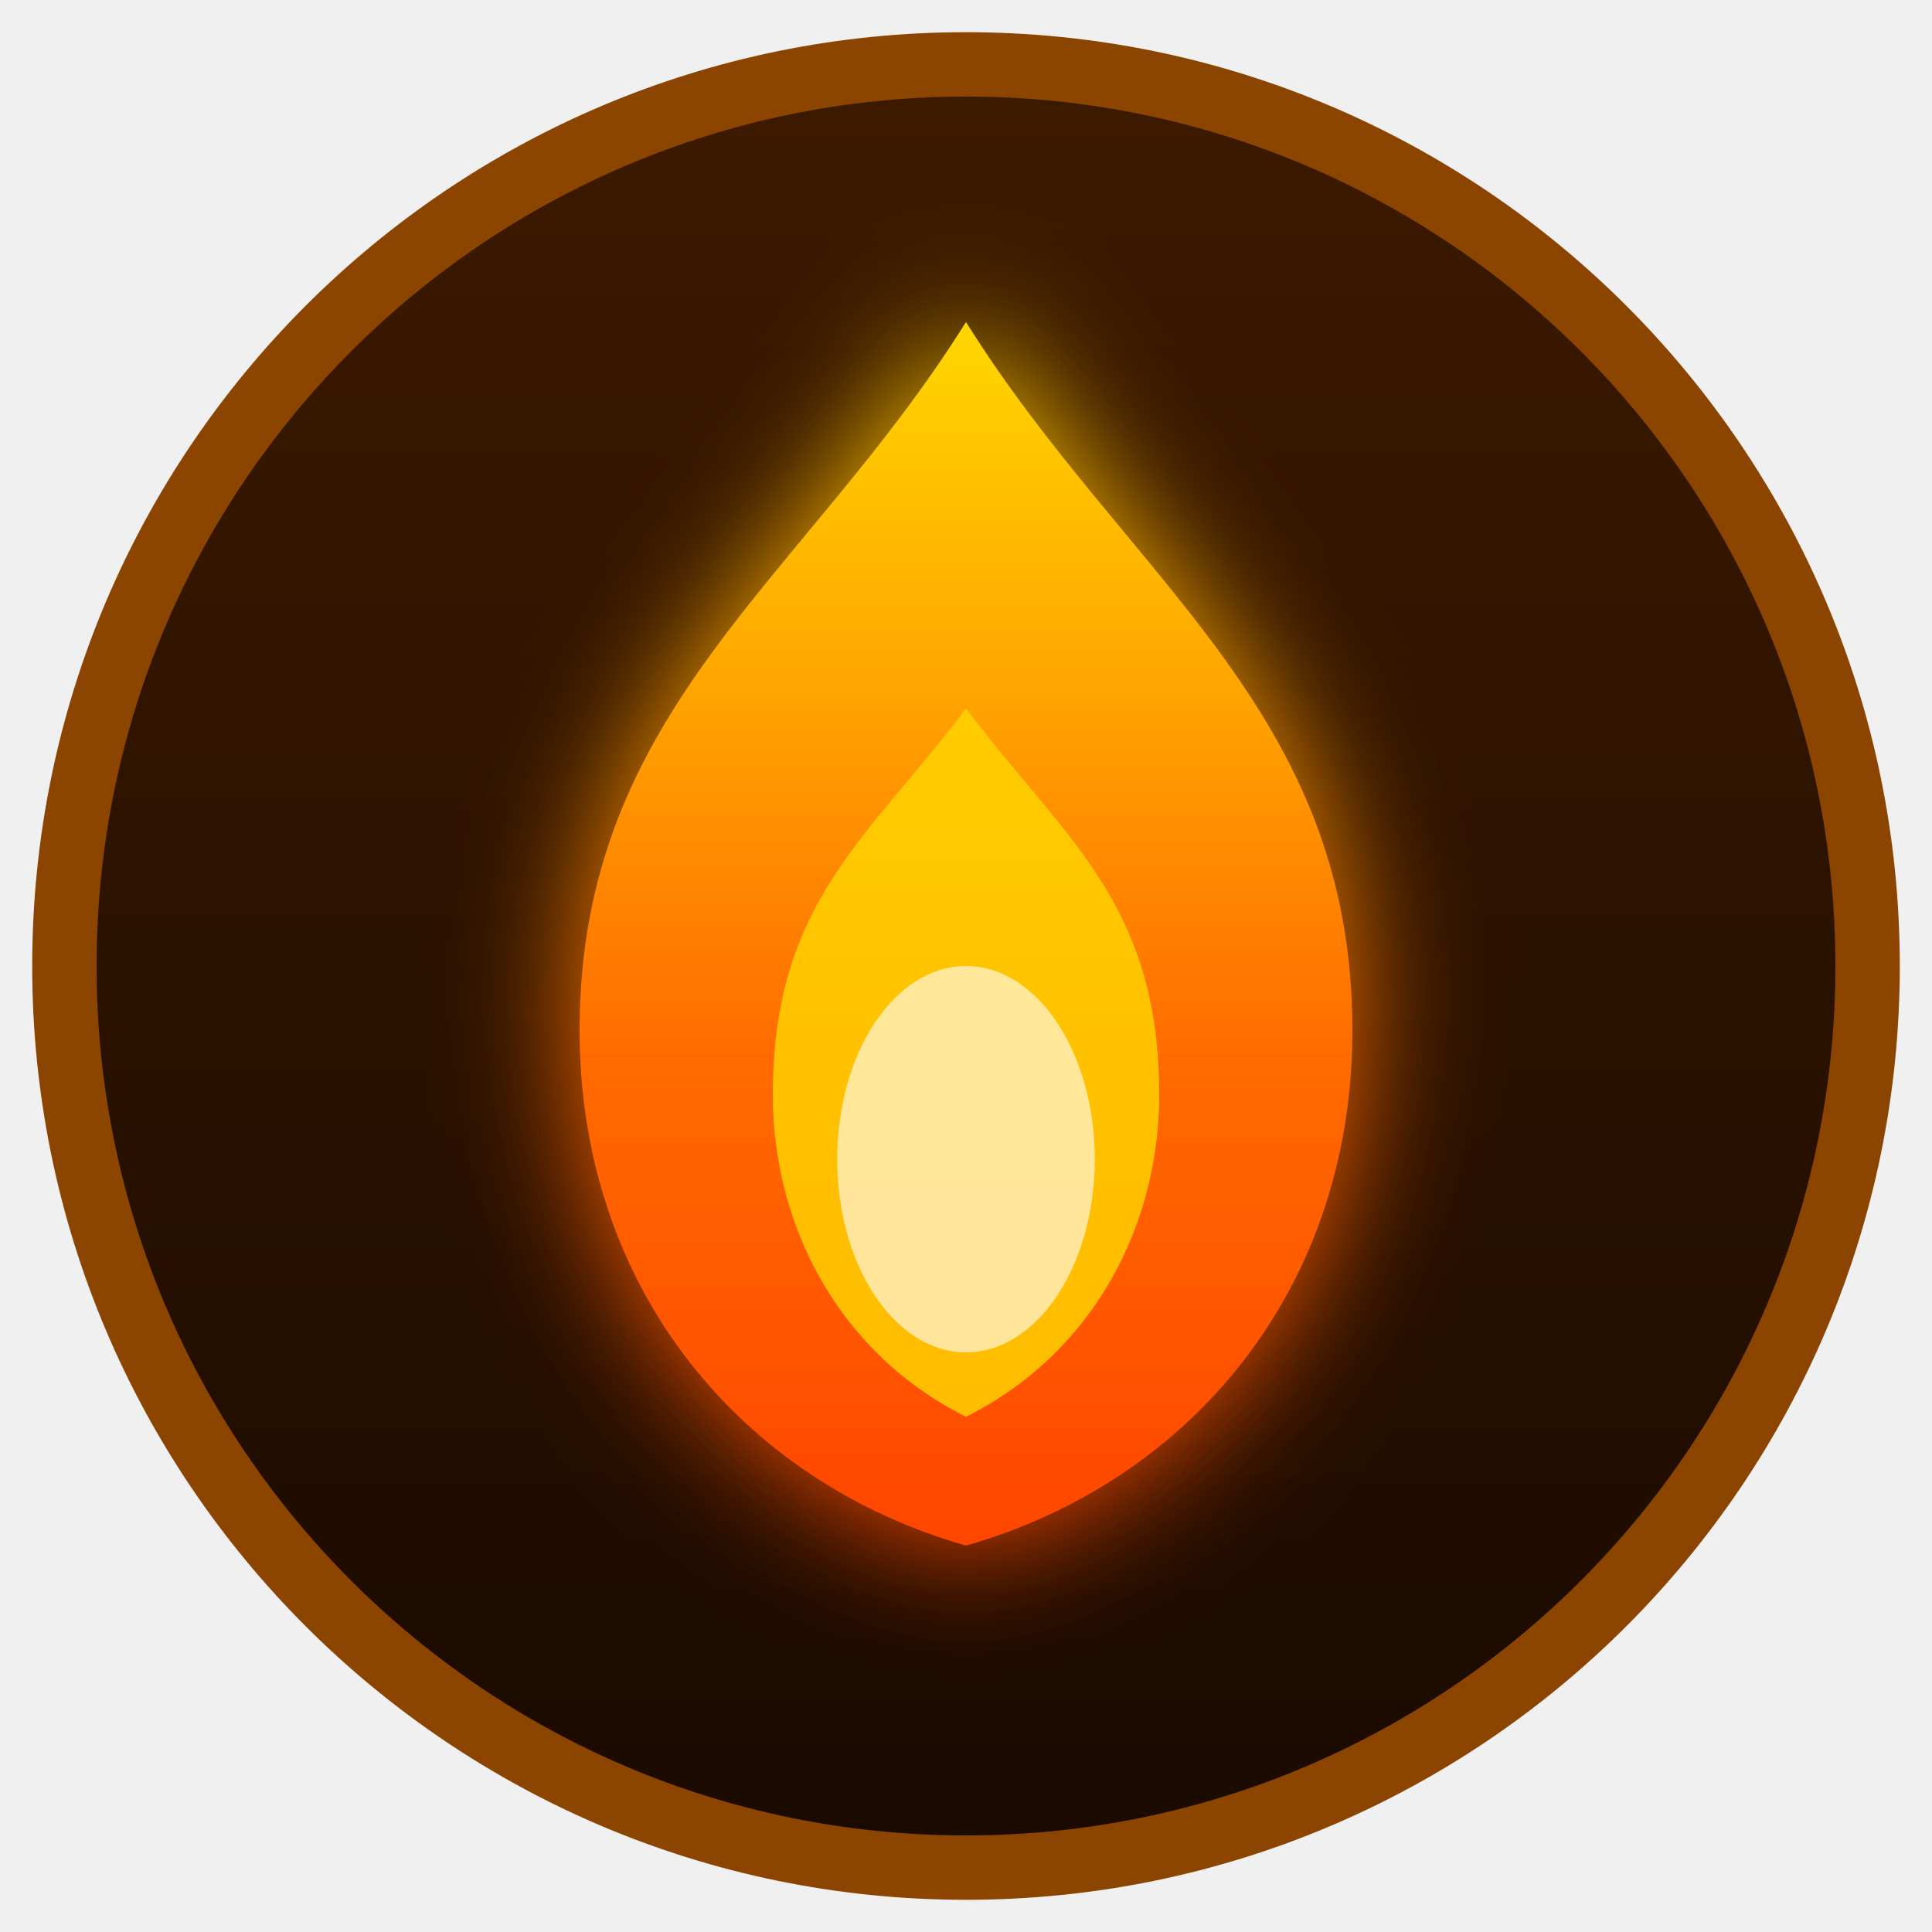
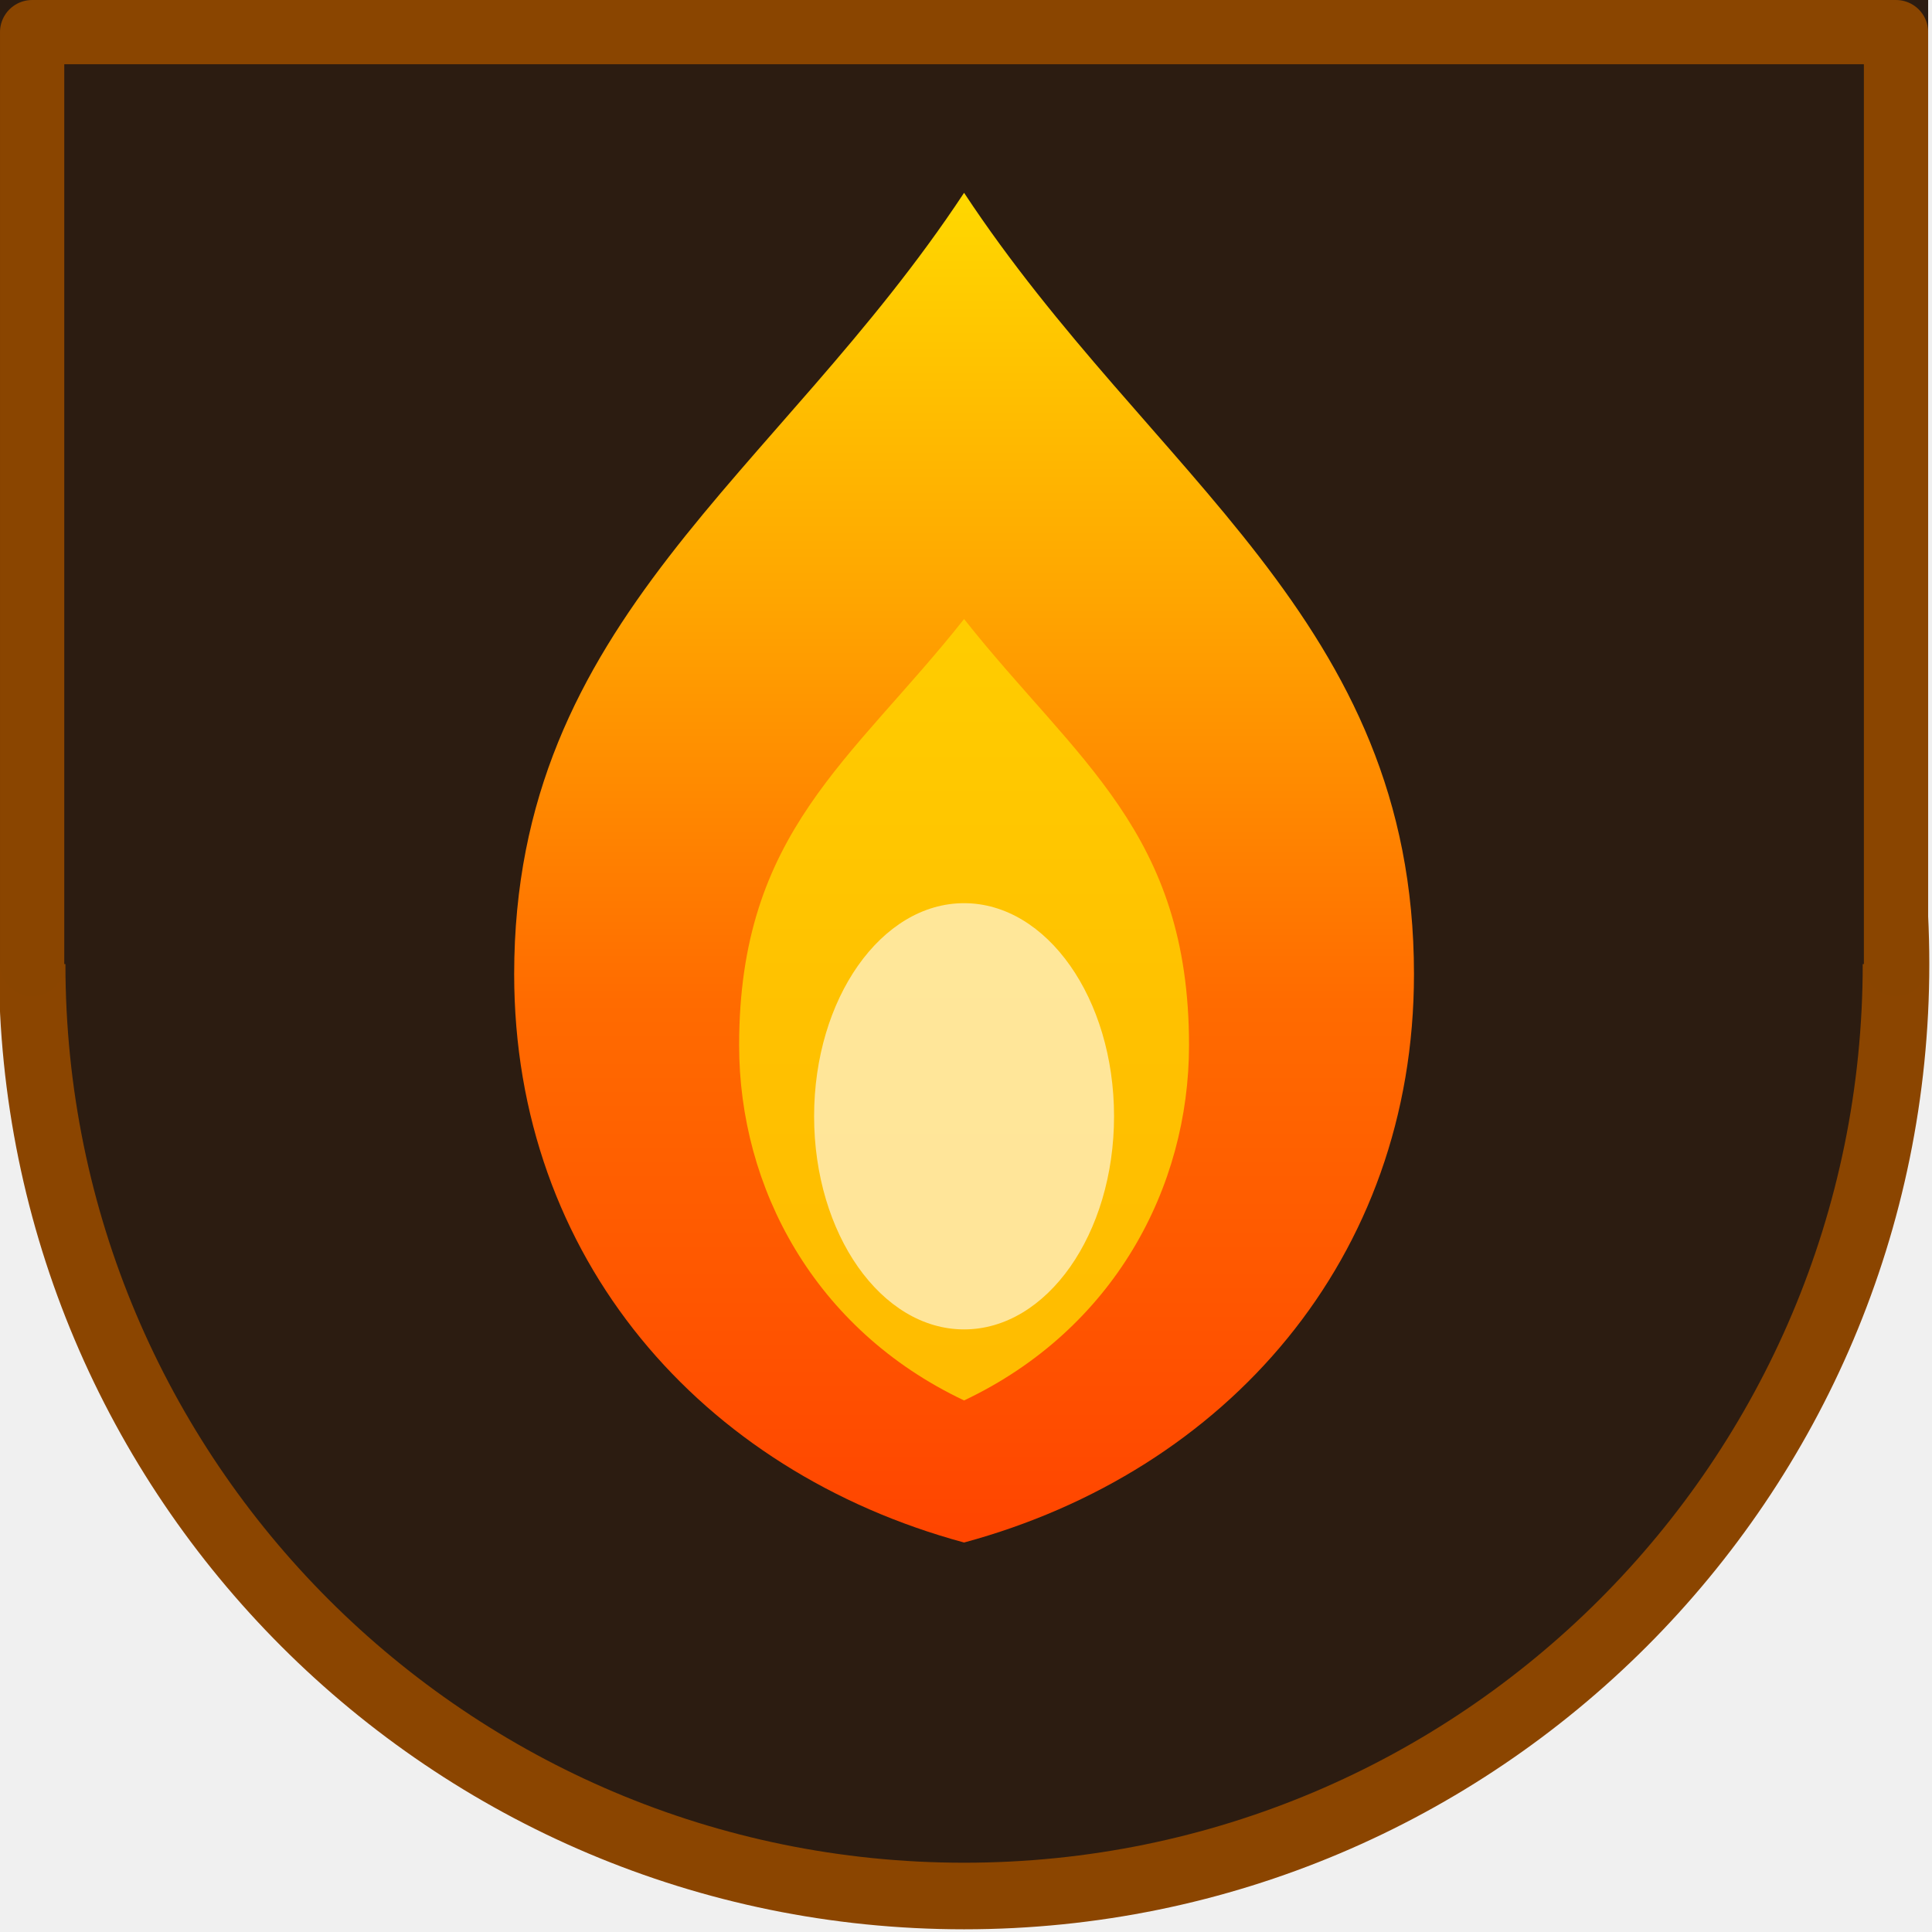
- <svg xmlns="http://www.w3.org/2000/svg" viewBox="0 0 60 60">
+ <svg xmlns="http://www.w3.org/2000/svg" width="100%" height="100%" viewBox="0 0 334 334" version="1.1" xml:space="preserve" style="fill-rule:evenodd;clip-rule:evenodd;">
+   <circle cx="166.667" cy="166.667" r="166.667" style="fill:#2c1c11;" />
+   <circle cx="166.667" cy="166.667" r="161.111" style="fill:none;stroke:#8b4500;stroke-width:11.51px;" />
+   <rect x="0" y="0" width="333.333" height="166.667" style="fill:#2c1c11;" />
+   <path d="M5.556,166.667l0,-161.111l322.222,-0l0,161.111" style="fill:none;stroke:#8a4500;stroke-width:11.11px;stroke-linecap:round;stroke-linejoin:round;stroke-miterlimit:1.5;" />
+   <path d="M166.667,33.333c32.407,49.123 77.778,73.684 77.778,135.088c0,49.123 -32.407,85.965 -77.778,98.246c-45.37,-12.281 -77.778,-49.123 -77.778,-98.246c0,-61.404 45.37,-85.965 77.778,-135.088Z" style="fill:url(#_Linear1);fill-rule:nonzero;" />
+   <path d="M166.667,107.018c19.444,24.561 38.889,36.842 38.889,73.684c0,24.561 -12.963,49.123 -38.889,61.404c-25.926,-12.281 -38.889,-36.842 -38.889,-61.404c0,-36.842 19.444,-49.123 38.889,-73.684Z" style="fill:#ffd700;fill-opacity:0.8;fill-rule:nonzero;" />
+   <ellipse cx="166.667" cy="192.982" rx="25.926" ry="36.842" style="fill:#fff;fill-opacity:0.6;" />
  <defs>
-     <linearGradient id="fireGradient" x1="0%" y1="100%" x2="0%" y2="0%">
-       <stop offset="0%" style="stop-color:#FF4500" />
-       <stop offset="40%" style="stop-color:#FF6B00" />
-       <stop offset="70%" style="stop-color:#FFA500" />
-       <stop offset="100%" style="stop-color:#FFD700" />
+     <linearGradient id="_Linear1" x1="0" y1="0" x2="1" y2="0" gradientUnits="userSpaceOnUse" gradientTransform="matrix(0,-233.3333,246.2963,0,88.88889,266.6667)">
+       <stop offset="0" style="stop-color:#ff4500;stop-opacity:1" />
+       <stop offset="0.4" style="stop-color:#ff6b00;stop-opacity:1" />
+       <stop offset="0.7" style="stop-color:#ffa500;stop-opacity:1" />
+       <stop offset="1" style="stop-color:#ffd700;stop-opacity:1" />
    </linearGradient>
-     <linearGradient id="fireBg" x1="0%" y1="0%" x2="0%" y2="100%">
-       <stop offset="0%" style="stop-color:#3D1A00" />
-       <stop offset="100%" style="stop-color:#1A0A00" />
-     </linearGradient>
-     <filter id="fireGlow" x="-30%" y="-30%" width="160%" height="160%">
-       <feGaussianBlur stdDeviation="2" result="blur" />
-       <feMerge>
-         <feMergeNode in="blur" />
-         <feMergeNode in="SourceGraphic" />
-       </feMerge>
-     </filter>
  </defs>
-   <circle cx="30" cy="30" r="28" fill="url(#fireBg)" />
-   <circle cx="30" cy="30" r="28" fill="none" stroke="#8B4500" stroke-width="2" />
-   <path d="M30 10             C35 18, 42 22, 42 32            C42 40, 37 46, 30 48            C23 46, 18 40, 18 32            C18 22, 25 18, 30 10            Z" fill="url(#fireGradient)" filter="url(#fireGlow)" />
-   <path d="M30 22            C33 26, 36 28, 36 34            C36 38, 34 42, 30 44            C26 42, 24 38, 24 34            C24 28, 27 26, 30 22            Z" fill="#FFD700" opacity="0.8" />
-   <ellipse cx="30" cy="36" rx="4" ry="6" fill="#FFFFFF" opacity="0.6" />
</svg>
